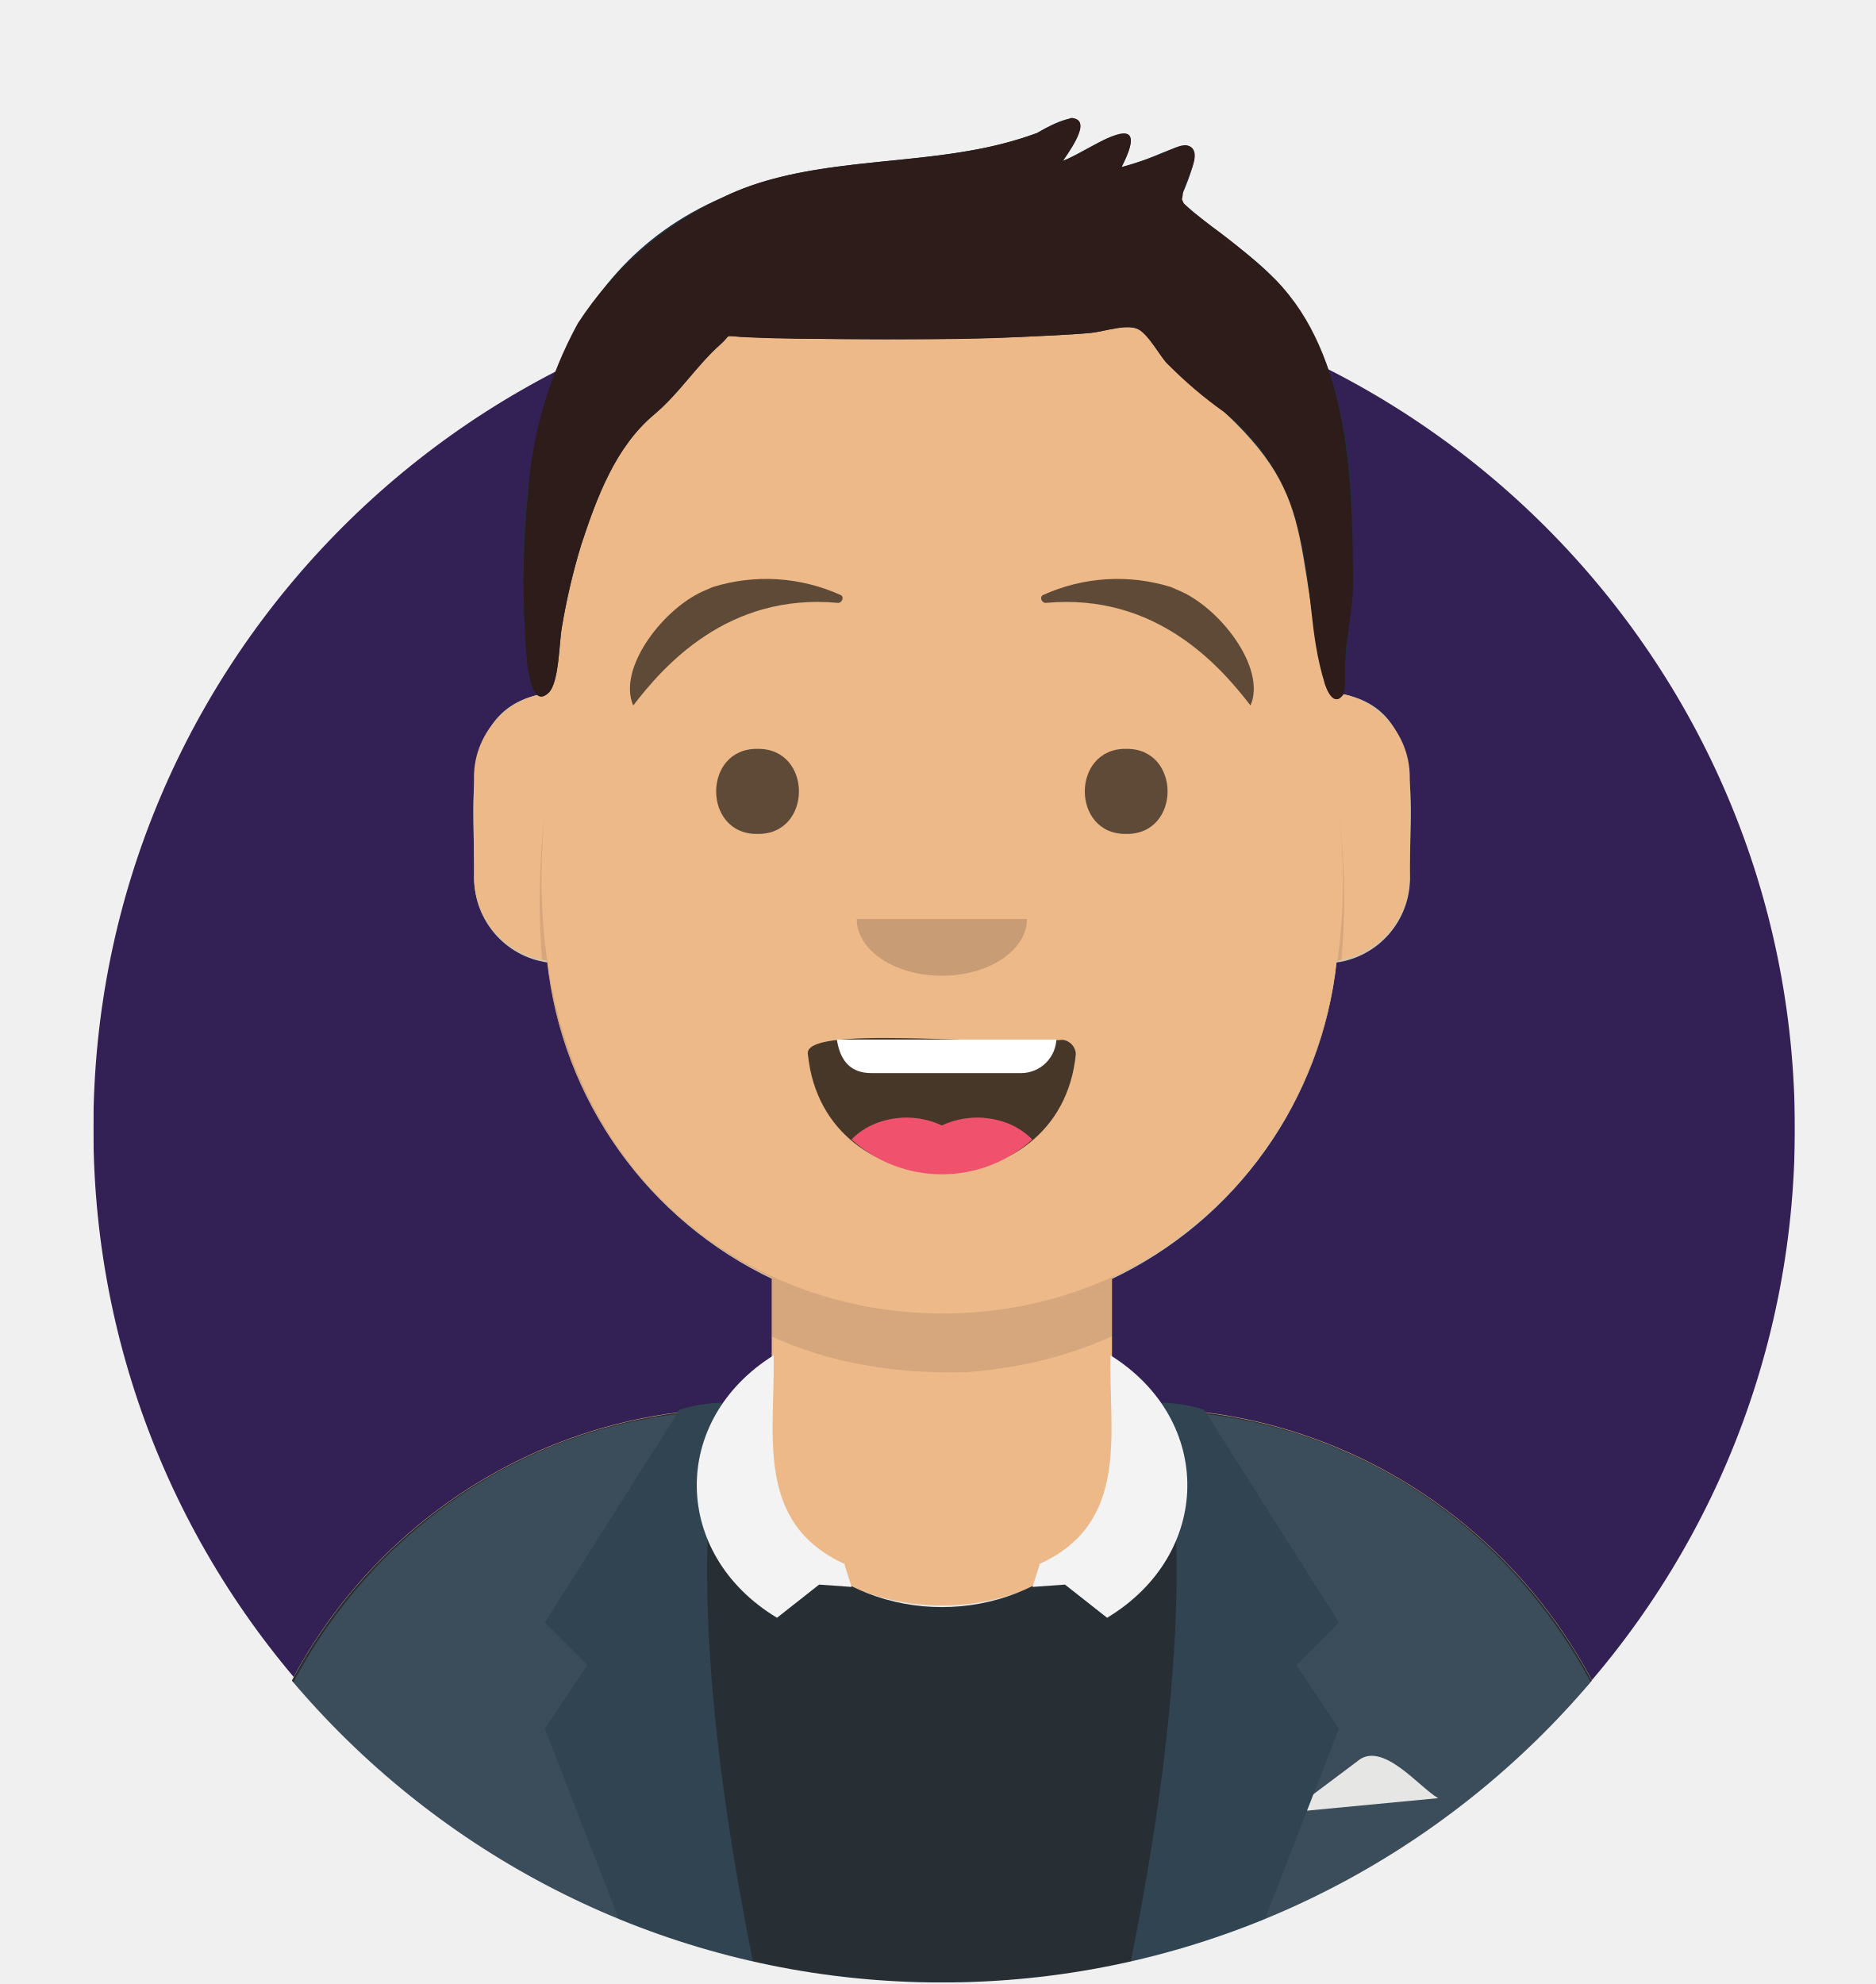
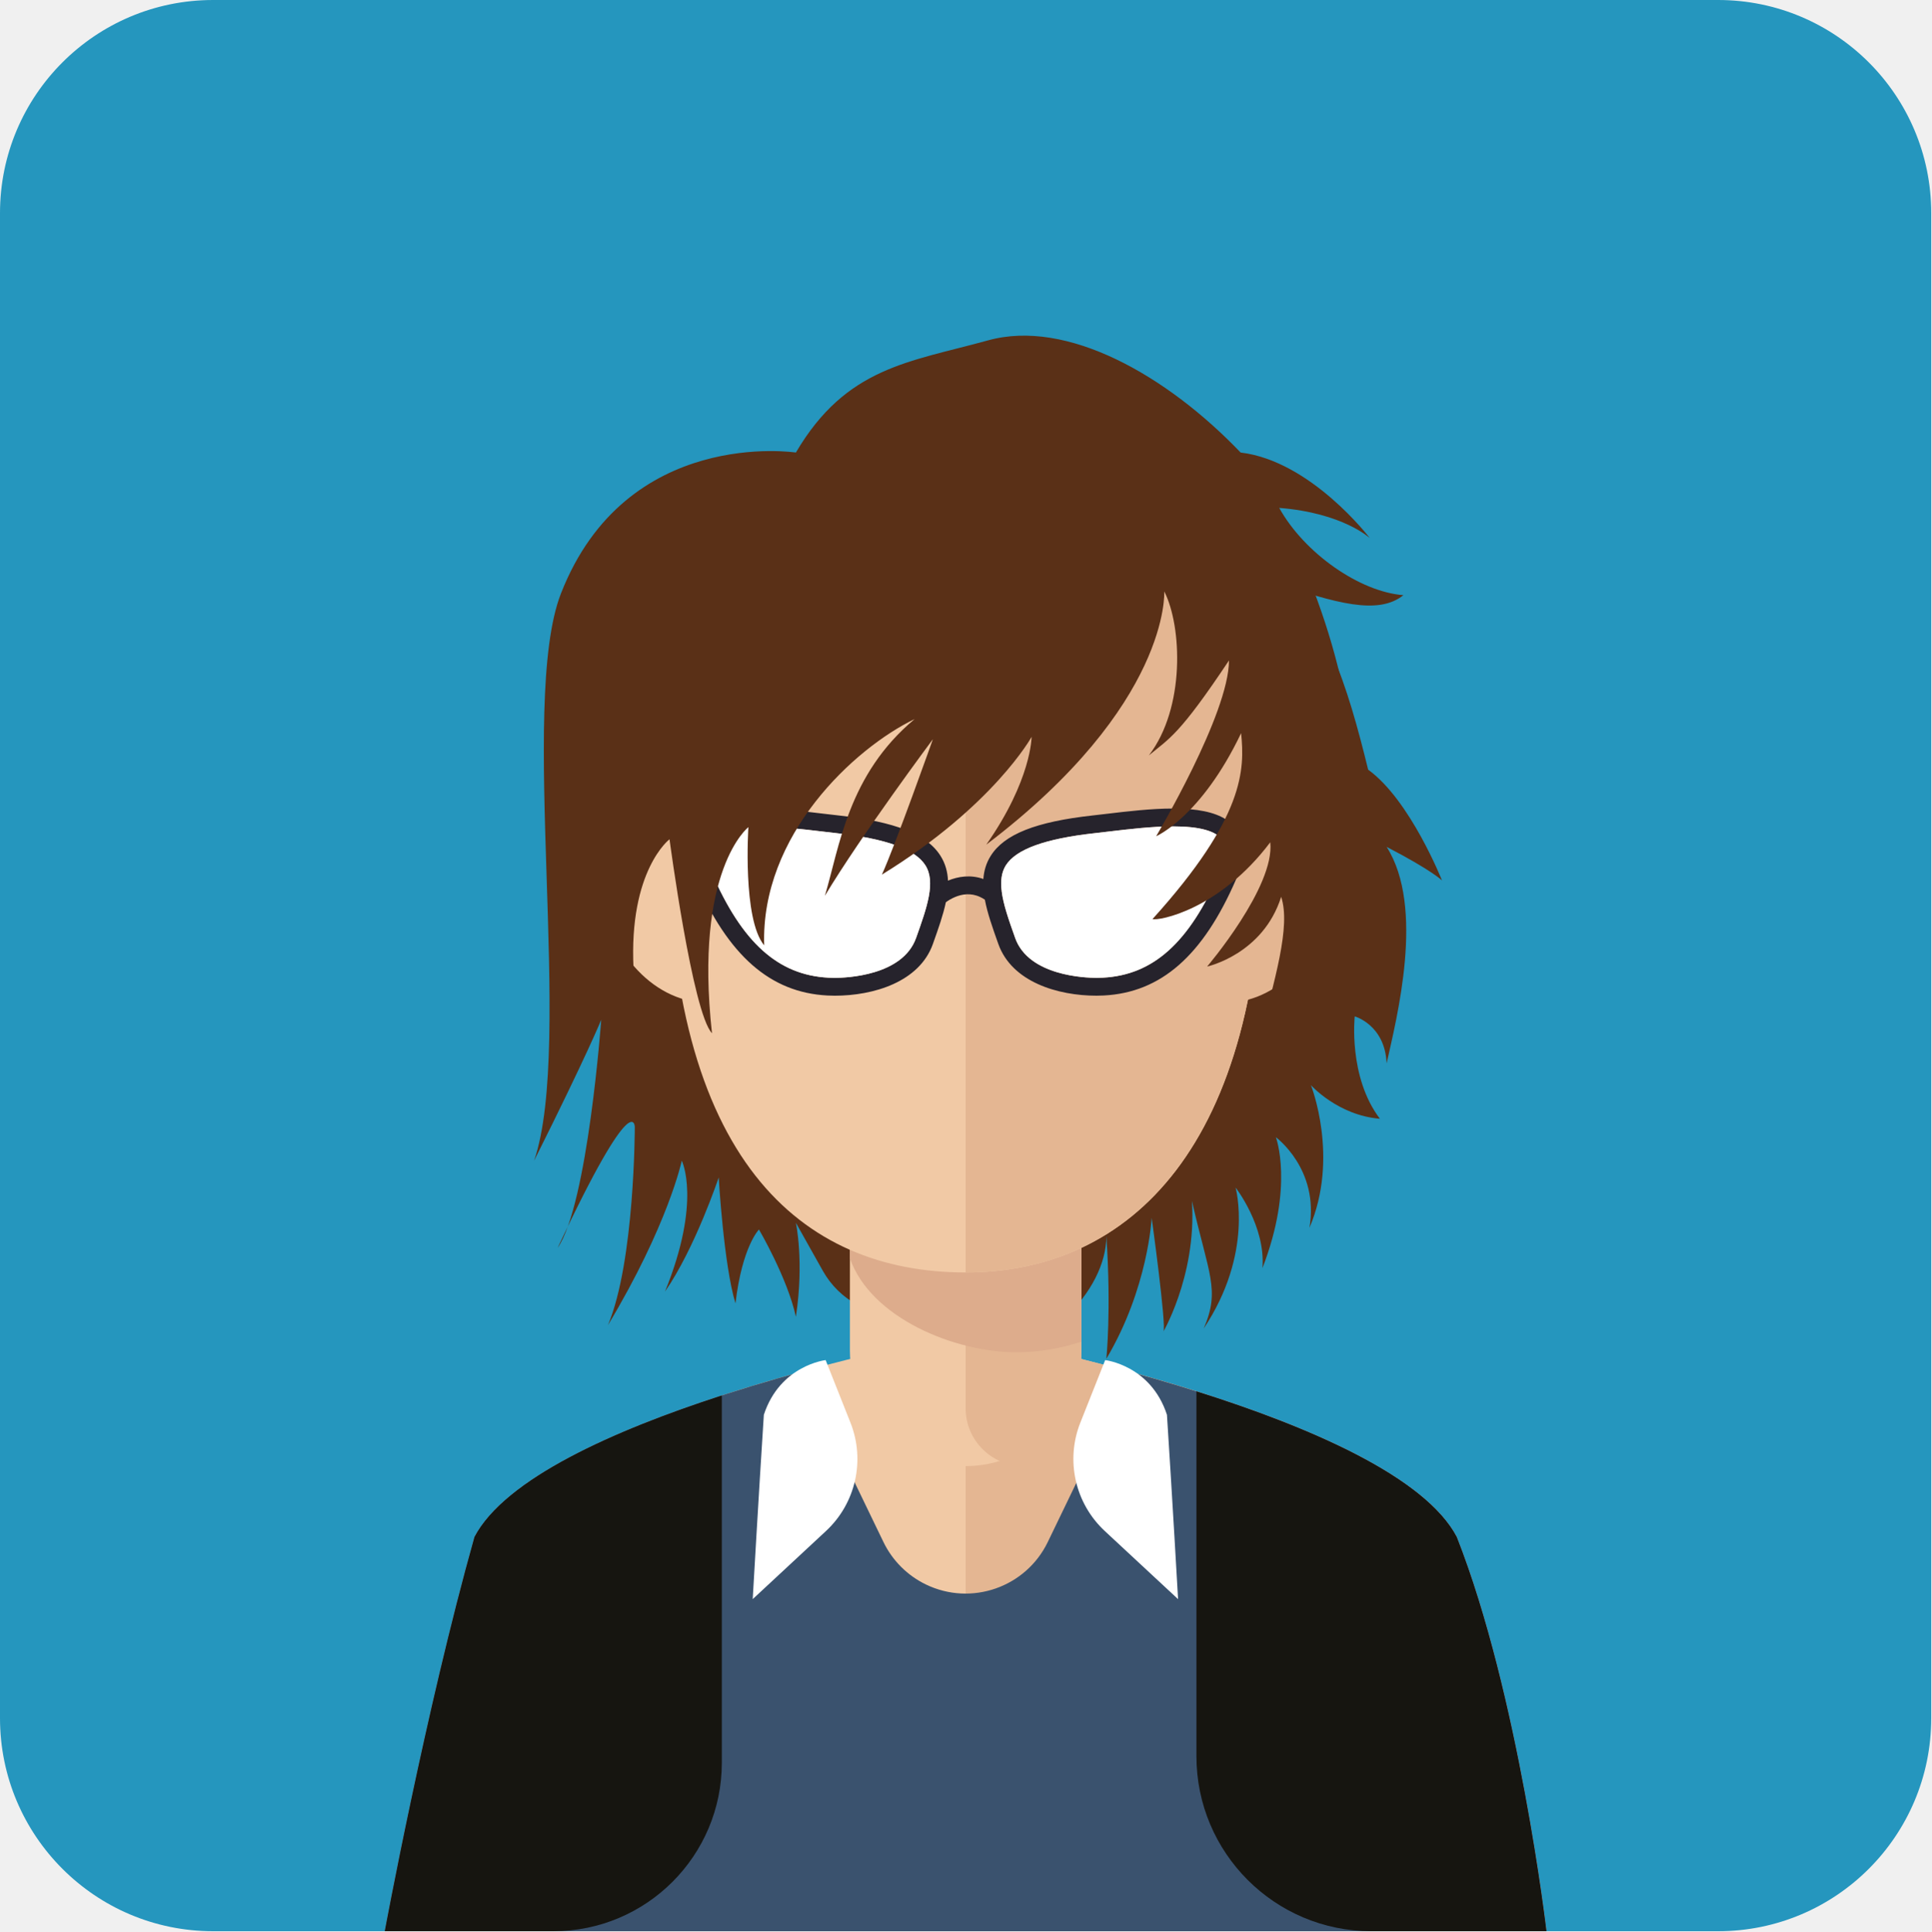
- <svg xmlns="http://www.w3.org/2000/svg" id="a358f0e2-f3d3-4645-bdb4-c2f052306c66" data-name="Layer 1" width="108" height="114.226" viewBox="0 0 108 114.226">
-   <defs>
-     <style>
-       .b7c2f0d2-571d-44d9-98aa-25d45e48a357, .bb0daa25-9fe6-4128-8add-9140eabcc8af {
-         fill: #fff;
-       }
- 
-       .a30305e4-a629-4f35-af5c-34e3b36a42fc, .a969f08d-a59f-4f76-a2f9-dfc103df0d3a, .ae46ce8d-00a5-4c89-984c-8a843bdbc5ad, .b95de6d0-8fca-4393-93f8-f33427148674, .bb0daa25-9fe6-4128-8add-9140eabcc8af, .e10c767d-58fe-4f7b-866b-e0393565e8e8, .e116a72a-74e7-4f5a-a096-cdb8ef9fb19b, .e4c0c470-58d5-4892-88da-5c8263be79d8, .efc7c13a-5b9a-4657-bba3-b7d8da93f64d, .f50790b4-fcbf-4034-9071-1f39e6e7fc1e, .f766bf91-15fd-4880-986b-9b35f896b1d2, .fcf353d4-5b8e-4124-805c-102c822807dc {
-         fill-rule: evenodd;
-       }
- 
-       .eaf5174c-8e45-4494-aa84-f8b3e6b5ba6b {
-         mask: url(#bcf40e86-c75f-4e15-9a14-d6af60d4fb61);
-       }
- 
-       .b4395dc4-1052-47b8-9117-b88eaf37f3e4 {
-         fill: #332054;
-       }
- 
-       .bd369898-7343-446d-a243-3e2aeb1b7bd9 {
-         mask: url(#a3108eeb-6f35-4310-952f-41cad671168f);
-       }
- 
-       .a30305e4-a629-4f35-af5c-34e3b36a42fc {
-         fill: #d0c6ac;
-       }
- 
-       .ea8dab16-4d30-475f-be72-cc4a074410d3 {
-         mask: url(#a8d58350-12d5-4f85-a92e-99e13fb94523);
-       }
- 
-       .e9d53160-812f-4835-804b-0cac926d30c7 {
-         fill: #edb989;
-       }
- 
-       .a0ce7da1-3603-40c8-9ca0-11af10a4953c {
-         mask: url(#fab3ce08-8471-44ab-a732-fb504691bc96);
-       }
- 
-       .e10c767d-58fe-4f7b-866b-e0393565e8e8, .e116a72a-74e7-4f5a-a096-cdb8ef9fb19b, .e4c0c470-58d5-4892-88da-5c8263be79d8, .efc7c13a-5b9a-4657-bba3-b7d8da93f64d {
-         fill: #010101;
-       }
- 
-       .e10c767d-58fe-4f7b-866b-e0393565e8e8 {
-         fill-opacity: 0.1;
-       }
- 
-       .a969f08d-a59f-4f76-a2f9-dfc103df0d3a {
-         fill: #e6e6e5;
-       }
- 
-       .ab8f2e3d-f326-47e1-a64a-6d309daea41b {
-         mask: url(#a97dd0bf-4ca4-4806-b05e-db1aff2c2bd9);
-       }
- 
-       .bb1c47f7-9a9b-46c0-a291-9c2333442fa6 {
-         fill: #272f34;
-       }
- 
-       .b95de6d0-8fca-4393-93f8-f33427148674 {
-         fill: #3b4d5a;
-       }
- 
-       .f50790b4-fcbf-4034-9071-1f39e6e7fc1e {
-         fill: #304452;
-       }
- 
-       .ae46ce8d-00a5-4c89-984c-8a843bdbc5ad {
-         fill: #f3f3f3;
-       }
- 
-       .e4c0c470-58d5-4892-88da-5c8263be79d8 {
-         fill-opacity: 0.7;
-       }
- 
-       .ae3f1c87-66f9-44ff-934a-2d6580f2e137 {
-         mask: url(#afab0696-5b87-40f4-8db7-2bbcf203480e);
-       }
- 
-       .f8badb1b-90e4-40b6-acbb-92e544324b59 {
-         mask: url(#a3ff52d3-5d06-48c7-8b49-ac8c50880122);
-       }
- 
-       .fcf353d4-5b8e-4124-805c-102c822807dc {
-         fill: #f0526e;
-       }
- 
-       .efc7c13a-5b9a-4657-bba3-b7d8da93f64d {
-         fill-opacity: 0.16;
-       }
- 
-       .e116a72a-74e7-4f5a-a096-cdb8ef9fb19b {
-         fill-opacity: 0.6;
-       }
- 
-       .aa3daad7-50e1-4fd3-a7b6-cd2d87f0027c {
-         mask: url(#a1f48ca7-39cb-4c12-8e47-a4b0c61aa849);
-       }
- 
-       .f766bf91-15fd-4880-986b-9b35f896b1d2 {
-         fill: #1f3141;
-       }
- 
-       .bd33b559-8996-430f-9fd7-c60c612aad96 {
-         mask: url(#a8d6734e-dd53-4cca-9398-a96feb5c3f8f);
-       }
- 
-       .f36fa363-9cf7-4be9-8472-f4ba0441f443 {
-         fill: #2d1c19;
-       }
-     </style>
-     <mask id="bcf40e86-c75f-4e15-9a14-d6af60d4fb61" x="5.377" y="15.995" width="97.964" height="97.964" maskUnits="userSpaceOnUse">
-       <g transform="translate(0.179 6.2837)">
-         <g id="b5e59c41-9bfb-4211-a5d9-c7c6f976f467" data-name="mask-2">
-           <circle id="ae5f16e8-067e-47b3-8125-93df74cc8087" data-name="path-1" class="b7c2f0d2-571d-44d9-98aa-25d45e48a357" cx="54.18" cy="58.694" r="48.982" />
+ <svg xmlns="http://www.w3.org/2000/svg" version="1.1" viewBox="-359.5 -355.5 145 145" width="145" height="145">
+   <defs />
+   <g id="Canvas_1" stroke="none" stroke-opacity="1" stroke-dasharray="none" fill="none" fill-opacity="1">
+     <g id="Canvas_1_Layer_1">
+       <g id="Group_5">
+         <g id="Graphic_30">
+           <path d="M -343.5 -355.5 L -230.5 -355.5 C -221.663 -355.5 -214.5 -348.337 -214.5 -339.5 L -214.5 -226.5 C -214.5 -217.663 -221.663 -210.5 -230.5 -210.5 L -343.5 -210.5 C -352.337 -210.5 -359.5 -217.663 -359.5 -226.5 L -359.5 -339.5 C -359.5 -348.337 -352.337 -355.5 -343.5 -355.5 Z" fill="#2596be" />
        </g>
-       </g>
-     </mask>
-     <mask id="a3108eeb-6f35-4310-952f-41cad671168f" x="0.348" y="-0.152" width="107.76" height="114.379" maskUnits="userSpaceOnUse">
-       <g transform="translate(0.179 6.2837)">
-         <g id="f0918463-2402-4be2-8963-da5bb905e7bc" data-name="mask-4">
-           <path id="acd59a95-393a-47e0-971a-15ea4a1d8a63" data-name="path-3" class="bb0daa25-9fe6-4128-8add-9140eabcc8af" d="M5.067,58.873a48.982,48.982,0,0,0,97.964,0H107.93V-6.436H.169V58.873Z" />
-         </g>
-       </g>
-     </mask>
-     <mask id="a8d58350-12d5-4f85-a92e-99e13fb94523" x="0.239" y="14.542" width="107.76" height="99.684" maskUnits="userSpaceOnUse">
-       <g transform="translate(0.179 6.2837)">
-         <g id="eafe1df0-d4d7-4e96-bd07-3fc7ad31a0ee" data-name="mask-6">
-           <path id="a3a616d1-f482-416b-af51-d6aac26f16e6" data-name="path-5" class="bb0daa25-9fe6-4128-8add-9140eabcc8af" d="M63.846,67.286v7.506h1.633A29.389,29.389,0,0,1,94.868,104.182v3.674H13.231v-3.674A29.389,29.389,0,0,1,42.62,74.793h1.633V67.286a22.875,22.875,0,0,1-12.937-18.258,4.899,4.899,0,0,1-4.206-4.85V38.464a4.9,4.9,0,0,1,4.082-4.83V31.117h0A22.858,22.858,0,0,1,54.05,8.258h0A22.858,22.858,0,0,1,76.908,31.117v2.517a4.9,4.9,0,0,1,4.082,4.83v5.715a4.899,4.899,0,0,1-4.206,4.85A22.875,22.875,0,0,1,63.846,67.286Z" />
-         </g>
-       </g>
-     </mask>
-     <mask id="fab3ce08-8471-44ab-a732-fb504691bc96" x="13.41" y="14.542" width="81.637" height="99.597" maskUnits="userSpaceOnUse">
-       <g transform="translate(0.179 6.2837)">
-         <g id="e48e3549-7011-482a-984d-26a642aff429" data-name="mask-6">
-           <path id="b4abbbf3-369a-4dab-a2a2-abbf7de85102" data-name="path-5" class="bb0daa25-9fe6-4128-8add-9140eabcc8af" d="M63.846,67.286v7.506h1.633A29.389,29.389,0,0,1,94.868,104.182v3.674H13.231v-3.674A29.389,29.389,0,0,1,42.62,74.793h1.633V67.286a22.875,22.875,0,0,1-12.937-18.258,4.899,4.899,0,0,1-4.206-4.85V38.464a4.9,4.9,0,0,1,4.082-4.83V31.117h0A22.858,22.858,0,0,1,54.05,8.258h0A22.858,22.858,0,0,1,76.908,31.117v2.517a4.9,4.9,0,0,1,4.082,4.83v5.715a4.899,4.899,0,0,1-4.206,4.85A22.875,22.875,0,0,1,63.846,67.286Z" />
-         </g>
-       </g>
-     </mask>
-     <mask id="a97dd0bf-4ca4-4806-b05e-db1aff2c2bd9" x="0.239" y="69.206" width="107.76" height="45.02" maskUnits="userSpaceOnUse">
-       <g transform="translate(0.179 6.2837)">
-         <g id="aa86eb1f-f647-4bdb-a9b3-b6e5e0d01cc3" data-name="react-mask-71">
-           <path id="a23be99e-49c7-44ae-90ff-736096035afd" data-name="react-path-70" class="bb0daa25-9fe6-4128-8add-9140eabcc8af" d="M43.107,74.814h-.487a29.389,29.389,0,0,0-29.389,29.389v3.653H94.868v-3.653A29.389,29.389,0,0,0,65.479,74.814H64.992a9.547,9.547,0,0,1,.079,1.225c0,5.636-4.934,10.205-11.021,10.205s-11.021-4.569-11.021-10.205A9.547,9.547,0,0,1,43.107,74.814Z" />
-         </g>
-       </g>
-     </mask>
-     <mask id="afab0696-5b87-40f4-8db7-2bbcf203480e" x="46.518" y="55.317" width="15.424" height="12.289" maskUnits="userSpaceOnUse">
-       <g transform="translate(0.179 6.2837)">
-         <g id="ad5277b3-035c-4d06-b088-5f0742332c42" data-name="react-mask-95">
-           <path id="a5aa7f6c-4129-4166-a81b-6b94a20271ce" data-name="react-path-94" class="bb0daa25-9fe6-4128-8add-9140eabcc8af" d="M46.342,54.436A7.756,7.756,0,0,0,61.761,54.4a.855.855,0,0,0-.755-.833h-13.86A.87.87,0,0,0,46.342,54.436Z" />
-         </g>
-       </g>
-     </mask>
-     <mask id="a3ff52d3-5d06-48c7-8b49-ac8c50880122" x="46.518" y="59.851" width="15.424" height="13.47" maskUnits="userSpaceOnUse">
-       <g transform="translate(0.179 6.2837)">
-         <g id="a68f9723-7be1-4c4d-a644-f3d011dca284" data-name="react-mask-95">
-           <path id="a9682639-f302-4b97-8b9b-3224ce7b9647" data-name="react-path-94" class="bb0daa25-9fe6-4128-8add-9140eabcc8af" d="M46.342,54.436A7.756,7.756,0,0,0,61.761,54.4a.855.855,0,0,0-.755-.833h-13.86A.87.87,0,0,0,46.342,54.436Z" />
-         </g>
-       </g>
-     </mask>
-     <mask id="a1f48ca7-39cb-4c12-8e47-a4b0c61aa849" x="0.348" y="-0.152" width="107.76" height="114.291" maskUnits="userSpaceOnUse">
-       <g transform="translate(0.179 6.2837)">
-         <g id="e813d4da-9b37-4c98-892b-4497039ab89b" data-name="react-mask-37">
-           <rect id="f062bfeb-9961-410b-b2c4-1439155eae40" data-name="react-path-39" class="b7c2f0d2-571d-44d9-98aa-25d45e48a357" x="0.169" y="-6.436" width="107.76" height="114.291" />
-         </g>
-       </g>
-     </mask>
-     <mask id="a8d6734e-dd53-4cca-9398-a96feb5c3f8f" x="0" y="0" width="107.76" height="114.226" maskUnits="userSpaceOnUse">
-       <g transform="translate(0.179 6.2837)">
-         <g id="b2ea5e0f-b2dd-463a-bc06-ffa20888c1bc" data-name="react-mask-36">
-           <path id="f82a03b9-280a-41fc-9fea-7de1dee57222" data-name="react-path-38" class="bb0daa25-9fe6-4128-8add-9140eabcc8af" d="M73.296,9.859a34.735,34.735,0,0,0-3.707-3.108c-.281-.216-.566-.427-.84-.651a4.464,4.464,0,0,1-.778-.677c-.184-.405-.077-.09-.052-.573.032-.612,1.279-2.339.348-2.735-.409-.174-1.139.289-1.532.442a24.258,24.258,0,0,1-2.339.776c.38-.758,1.106-2.275-.258-1.869-1.062.316-2.051,1.13-3.119,1.512.353-.579,1.765-2.372.489-2.472a9.669,9.669,0,0,0-1.98.872,22.767,22.767,0,0,1-3.932,1.026c-4.571.824-9.916.589-14.145,2.67a20.009,20.009,0,0,0-8.363,7.263,23.855,23.855,0,0,0-2.874,9.9,49.709,49.709,0,0,0-.171,7.804c.043.845.138,4.739,1.365,3.56.612-.588.607-2.961.761-3.764a37.685,37.685,0,0,1,1.113-4.75c.901-2.726,1.963-5.63,4.206-7.508,1.44-1.205,2.451-2.833,3.828-4.049.619-.546.147-.489,1.142-.417.668.048,1.34.066,2.01.084,1.549.04,3.101.03,4.651.035,3.121.011,6.228.055,9.346-.108,1.386-.073,2.775-.112,4.157-.24.772-.072,2.142-.566,2.778-.188.582.346,1.186,1.476,1.603,1.938a24.557,24.557,0,0,0,3.317,2.825,12.149,12.149,0,0,1,4.351,7.138c.728,2.91.524,5.61,1.425,8.475.159.504.578,1.372,1.095.594a5.688,5.688,0,0,0,.071-1.396c0-1.845.467-3.229.461-5.086C77.701,21.536,77.519,14.174,73.296,9.859Z" />
-         </g>
-       </g>
-     </mask>
-   </defs>
-   <g class="eaf5174c-8e45-4494-aa84-f8b3e6b5ba6b">
-     <g id="b442c06e-28eb-4083-9c55-068d31fa6dcf" data-name="ColorPaletteBlue01">
-       <rect id="af51c77c-f038-45e9-b061-46ed064d0f67" data-name="🖍Color" class="b4395dc4-1052-47b8-9117-b88eaf37f3e4" x="5.377" y="15.995" width="97.964" height="97.964" />
-     </g>
-   </g>
-   <g class="bd369898-7343-446d-a243-3e2aeb1b7bd9">
-     <g id="a2c617f0-721d-4550-a94c-a0f4b0abc89a" data-name="avatarmaker">
-       <g id="f315aad8-849c-4f48-8ca4-a04f41ae0751" data-name="Body">
-         <path id="fda0fdec-ed48-4f6d-b4c5-727e4421bee2" data-name="path-5" class="a30305e4-a629-4f35-af5c-34e3b36a42fc" d="M63.759,67.39v7.506h1.734C83.29,74.789,96.51,90.52,94.89,107.942H13.231C11.48,89.826,25.961,73.826,44.362,74.896V67.39a22.882,22.882,0,0,1-13.011-18.258,4.908,4.908,0,0,1-4.23-4.85c.113-3.781-1.124-9.772,4.071-10.642V31.122h0A22.869,22.869,0,0,1,54.06,8.253h0C67.742,8.178,78.077,20.184,76.93,33.64c5.197.872,3.957,6.862,4.071,10.642a4.908,4.908,0,0,1-4.23,4.85A22.882,22.882,0,0,1,63.759,67.39Z" transform="translate(0.179 6.2837)" />
-         <g class="ea8dab16-4d30-475f-be72-cc4a074410d3">
-           <g id="aa5bfb45-42a3-4982-af26-e996d9c3c046" data-name="Skin/👶🏽-03-Brown">
-             <g id="a77eec1f-6914-4a02-bc84-353cc2b497e2" data-name="Color">
-               <rect class="e9d53160-812f-4835-804b-0cac926d30c7" x="0.239" y="14.607" width="107.76" height="99.619" />
-             </g>
+         <g id="Group_6">
+           <g id="Graphic_29">
+             <path d="M -299.743 -321.523 C -299.743 -321.523 -312.484 -323.475 -317.383 -310.94 C -320.604 -302.694 -316.375 -277.171 -319.399 -268.352 C -315.367 -276.415 -314.359 -278.935 -314.359 -278.935 C -314.359 -278.935 -315.366 -265.077 -317.635 -261.8 C -311.839 -274.149 -311.839 -270.873 -311.839 -270.873 C -311.839 -270.873 -311.838 -260.79 -313.855 -256.004 C -309.319 -263.565 -308.311 -268.353 -308.311 -268.353 C -308.311 -268.353 -306.8 -265.329 -309.572 -258.525 C -307.303 -261.8 -305.539 -267.093 -305.539 -267.093 C -305.539 -267.093 -305.162 -260.539 -304.28 -257.641 C -303.775 -261.927 -302.515 -263.186 -302.515 -263.186 C -302.515 -263.186 -300.373 -259.534 -299.744 -256.635 C -299.113 -260.793 -299.744 -263.69 -299.744 -263.69 L -297.716 -260.077 C -296.478 -257.872 -294.077 -256.581 -291.555 -256.767 L -283.891 -257.33 C -282.342 -257.444 -281.002 -258.453 -280.465 -259.911 L -279.583 -262.305 C -279.583 -262.305 -278.07 -259.532 -279.583 -256.508 C -277.566 -258.398 -276.433 -260.667 -276.433 -262.683 C -276.055 -257.138 -276.433 -253.484 -276.433 -253.484 C -273.284 -258.776 -273.031 -264.067 -273.031 -264.067 C -273.031 -264.067 -271.898 -255.879 -272.15 -255.502 C -272.402 -255.124 -269.629 -259.534 -270.007 -265.329 C -268.747 -259.785 -267.866 -258.649 -269.125 -255.752 C -265.346 -261.423 -266.731 -266.336 -266.731 -266.336 C -266.731 -266.336 -264.461 -263.439 -264.714 -260.289 C -262.321 -266.463 -263.706 -270.116 -263.706 -270.116 C -263.706 -270.116 -260.431 -267.721 -261.186 -263.312 C -258.918 -268.605 -261.073 -274.023 -261.073 -274.023 C -261.073 -274.023 -259.045 -271.754 -255.894 -271.502 C -258.288 -274.651 -257.784 -279.188 -257.784 -279.188 C -257.784 -279.188 -255.516 -278.558 -255.39 -275.66 C -254.633 -279.063 -252.492 -287.379 -255.39 -291.915 C -251.988 -290.151 -251.232 -289.394 -251.232 -289.394 C -251.232 -289.394 -253.626 -295.442 -256.776 -297.71 C -258.288 -303.884 -260.177 -310.184 -263.958 -311.822 C -259.17 -310.183 -256.02 -309.301 -254.13 -310.813 C -257.406 -311.065 -261.564 -313.962 -263.454 -317.366 C -258.666 -316.987 -256.65 -315.097 -256.65 -315.097 C -256.65 -315.097 -261.059 -320.893 -266.351 -321.523 C -271.895 -327.319 -279.393 -331.583 -285.315 -329.945 C -291.238 -328.309 -295.963 -327.949 -299.743 -321.523 Z" fill="#5a3017" />
          </g>
-         </g>
-         <g class="a0ce7da1-3603-40c8-9ca0-11af10a4953c">
-           <path id="eea94340-f4c6-4bda-a29c-f7f03d7d22e5" data-name="Neck-Shadow" class="e10c767d-58fe-4f7b-866b-e0393565e8e8" d="M76.93,40.497c1.695,15.311-4.241,30.93-21.452,32.219-18.975.567-26.201-15.575-24.286-32.219C27.412,79.008,80.882,78.904,76.93,40.497Z" transform="translate(0.179 6.2837)" />
-         </g>
-       </g>
-       <g id="a1e7b031-a201-4220-bed0-76f61a8084c5" data-name="Clothing/Blazer-+-Sweater">
-         <g id="ac1de12f-fc69-460f-b695-dbddeebfb0ae" data-name="Clothes">
-           <path id="e1e57ede-7a39-4e1e-ac2f-efab7b915bcf" data-name="react-path-70" class="a969f08d-a59f-4f76-a2f9-dfc103df0d3a" d="M43.115,74.896h-.487c-17.787-.108-31.012,15.622-29.397,33.047H94.89c1.615-17.425-11.611-33.155-29.397-33.047h-.487C66.388,89.9,41.729,89.893,43.115,74.896Z" transform="translate(0.179 6.2837)" />
-         </g>
-         <g class="ab8f2e3d-f326-47e1-a64a-6d309daea41b">
-           <g id="ebc67a08-f96b-44eb-89b4-ade4cf76e38e" data-name="Color/Palette/Black">
-             <rect id="a6149f56-d733-4406-b1d0-1b5cb3a246f7" data-name="🖍Color" class="bb1c47f7-9a9b-46c0-a291-9c2333442fa6" x="0.239" y="69.206" width="107.76" height="45.02" />
-           </g>
-         </g>
-         <g id="f7c2f15e-eade-461e-a949-2c6dafc4e6e5" data-name="Blazer">
-           <path id="a4874c5d-1ba1-460a-970c-555e2be486a2" data-name="Saco" class="b95de6d0-8fca-4393-93f8-f33427148674" d="M41.308,74.93c-17.157.634-29.639,16.052-28.077,33.013H41.544C38.74,98.525,38.653,84.484,41.308,74.93Zm25.677,33.013H94.89c1.547-16.815-10.708-32.134-27.663-32.992C69.876,84.502,69.787,98.532,66.986,107.942Z" transform="translate(0.179 6.2837)" />
-           <path id="bcf62a94-1778-4928-a1a4-92a0fa93279d" data-name="Pocket-hanky" class="a969f08d-a59f-4f76-a2f9-dfc103df0d3a" d="M74.051,98.059l3.901-2.925h0c1.434-1.269,3.574,1.486,4.671,2.109Z" transform="translate(0.179 6.2837)" />
-           <path id="be8d6c03-be7c-4550-967c-fa18dd427a23" data-name="Wing" class="f50790b4-fcbf-4034-9071-1f39e6e7fc1e" d="M41.396,74.471q-2.449,11.837,2.041,33.471H36.906L31.191,93.248,33.64,89.574l-2.449-2.449L38.947,74.88A8.753,8.753,0,0,1,41.396,74.471Z" transform="translate(0.179 6.2837)" />
-           <path id="b7cf60d4-364d-4347-bf8e-ea2e6c3ddddc" data-name="Wing" class="f50790b4-fcbf-4034-9071-1f39e6e7fc1e" d="M66.703,74.471q2.449,11.837-2.041,33.471h6.531l5.715-14.695-2.449-3.674,2.449-2.449L69.152,74.88A8.753,8.753,0,0,0,66.703,74.471Z" transform="translate(0.179 6.2837)" />
-         </g>
-         <path id="fd578c9f-bb5b-4eb2-9c79-9724c49e5673" data-name="Collar" class="ae46ce8d-00a5-4c89-984c-8a843bdbc5ad" d="M63.759,71.747c5.996,3.758,5.864,11.461-.196,15.11l-2.425-1.91-1.869.135.408-1.286-.032-.025C64.907,81.394,63.651,76.203,63.759,71.747Zm-19.397,0c-5.996,3.758-5.864,11.461.196,15.11l2.425-1.91,1.869.135-.408-1.286.032-.025C43.214,81.394,44.47,76.203,44.362,71.747Z" transform="translate(0.179 6.2837)" />
-       </g>
-       <g id="b9ad8191-c385-4721-bfb0-d325ac586d7d" data-name="Face">
-         <g id="b3df653d-c6af-4e31-942a-89aadba4c849" data-name="Mouth/Smile">
-           <g id="b59c15a6-0383-4749-9076-060b16e3668b" data-name="Mouth">
-             <path id="bf24bda3-8f1b-46fa-b703-151182cdbd05" data-name="react-path-94" class="e4c0c470-58d5-4892-88da-5c8263be79d8" d="M46.342,54.452c.927,9.036,14.534,9.004,15.419-.036a.855.855,0,0,0-.755-.832C56.558,53.945,45.894,52.67,46.342,54.452Z" transform="translate(0.179 6.2837)" />
-           </g>
-           <g class="ae3f1c87-66f9-44ff-934a-2d6580f2e137">
-             <path id="f1bfe301-85ce-46b5-8989-208f6a3a9578" data-name="Teeth" class="bb0daa25-9fe6-4128-8add-9140eabcc8af" d="M49.995,49.033h8.61c2.39.001,2.067,2.792,2.041,4.425a2.041,2.041,0,0,1-2.041,2.041h-8.61c-2.389-.001-2.067-2.792-2.041-4.425A2.041,2.041,0,0,1,49.995,49.033Z" transform="translate(0.179 6.2837)" />
-           </g>
-           <g class="f8badb1b-90e4-40b6-acbb-92e544324b59">
-             <g id="e2d4b0d0-b570-4533-980e-342025f68aac" data-name="Tongue">
-               <g>
-                 <path class="fcf353d4-5b8e-4124-805c-102c822807dc" d="M52.009,58.057c5.902.101,5.901,8.88,0,8.98C46.107,66.936,46.108,58.157,52.009,58.057Z" transform="translate(0.179 6.2837)" />
-                 <path class="fcf353d4-5b8e-4124-805c-102c822807dc" d="M56.09,58.057c5.902.101,5.901,8.88,0,8.98C50.188,66.936,50.189,58.157,56.09,58.057Z" transform="translate(0.179 6.2837)" />
+           <g id="Group_12">
+             <g id="Group_13">
+               <g id="Group_19">
+                 <g id="Graphic_28">
+                   <path d="M -250.126 -240.105 C -255.089 -249.501 -287 -255.397 -287 -255.397 C -287 -255.397 -318.911 -249.501 -323.874 -240.105 C -327.543 -227.067 -330.611 -210.5 -330.611 -210.5 L -243.389 -210.5 C -243.389 -210.5 -245.461 -228.264 -250.126 -240.105 Z" fill="#f1c9a5" />
+                 </g>
+                 <g id="Graphic_27">
+                   <path d="M -287 -255.397 C -287 -255.397 -255.089 -249.501 -250.126 -240.105 C -245.461 -228.263 -243.389 -210.5 -243.389 -210.5 L -271 -210.5 C -279.837 -210.5 -287 -217.663 -287 -226.5 Z" fill="#e4b692" />
+                 </g>
+                 <g id="Graphic_26">
+                   <path d="M -287 -274.499 L -287 -274.499 C -282.202 -274.499 -278.312 -270.609 -278.312 -265.812 L -278.312 -254.109 C -278.312 -249.312 -282.202 -245.422 -287 -245.422 L -287 -245.422 C -291.797 -245.422 -295.687 -249.312 -295.687 -254.109 L -295.687 -265.812 C -295.687 -270.609 -291.797 -274.499 -287 -274.499 Z" fill="#f1c9a5" />
+                 </g>
+                 <g id="Graphic_25">
+                   <path d="M -282.656 -274.499 L -282.656 -274.499 C -280.257 -274.499 -278.312 -272.554 -278.312 -270.155 L -278.312 -249.766 C -278.312 -247.367 -280.257 -245.422 -282.656 -245.422 L -282.656 -245.422 C -285.055 -245.422 -287 -247.367 -287 -249.766 L -287 -270.155 C -287 -272.554 -285.055 -274.499 -282.656 -274.499 Z" fill="#e4b692" />
+                 </g>
+                 <g id="Graphic_24">
+                   <path d="M -295.687 -261.025 C -294.124 -256.54 -287.818 -253.968 -283.187 -253.968 C -281.511 -253.968 -279.882 -254.248 -278.312 -254.763 L -278.312 -265.812 C -278.312 -270.609 -282.202 -274.499 -287 -274.499 L -288.95 -274.499 C -292.671 -274.499 -295.687 -271.483 -295.687 -267.762 Z" fill="#ddac8c" />
+                 </g>
+                 <g id="Graphic_23">
+                   <path d="M -264.662 -292.847 C -264.662 -311.009 -274.664 -321.336 -287 -321.336 C -299.336 -321.336 -309.338 -311.009 -309.338 -292.847 C -309.338 -268.418 -299.336 -259.961 -287 -259.961 C -274.664 -259.961 -264.662 -269.437 -264.662 -292.847 Z" fill="#f1c9a5" />
+                 </g>
+                 <g id="Graphic_22">
+                   <path d="M -268.062 -280.253 C -272.111 -280.677 -274.845 -285.039 -274.16 -289.992 C -273.482 -294.949 -269.647 -298.63 -265.596 -298.208 C -261.549 -297.786 -258.82 -293.426 -259.503 -288.469 C -260.183 -283.512 -264.013 -279.834 -268.062 -280.253 Z" fill="#e4b692" />
+                 </g>
+                 <g id="Graphic_21">
+                   <path d="M -314.339 -288.469 C -315.023 -293.426 -312.293 -297.786 -308.248 -298.208 C -304.194 -298.63 -300.359 -294.949 -299.681 -289.992 C -298.997 -285.039 -301.733 -280.677 -305.781 -280.253 C -309.829 -279.834 -313.66 -283.512 -314.339 -288.469 Z" fill="#f1c9a5" />
+                 </g>
+                 <g id="Graphic_20">
+                   <path d="M -264.662 -292.847 C -264.662 -311.009 -274.664 -321.336 -287 -321.336 L -287 -259.961 C -274.664 -259.961 -264.662 -269.437 -264.662 -292.847 Z" fill="#e4b692" />
+                 </g>
+               </g>
+               <g id="Graphic_18">
+                 <path d="M -250.126 -240.105 C -253.025 -245.592 -265.105 -249.882 -274.66 -252.503 L -280.83 -239.724 C -282.475 -236.316 -286.571 -234.888 -289.979 -236.533 C -291.372 -237.206 -292.497 -238.331 -293.17 -239.724 L -299.34 -252.504 C -308.896 -249.883 -320.975 -245.593 -323.874 -240.106 C -327.543 -227.067 -330.611 -210.5 -330.611 -210.5 L -243.389 -210.5 C -243.389 -210.5 -245.461 -228.264 -250.126 -240.105 Z" fill="#3a526e" />
+               </g>
+               <g id="Group_16">
+                 <g id="Graphic_17">
+                   <path d="M -271.883 -249.274 C -273.101 -253.002 -276.522 -253.38 -276.522 -253.38 L -278.387 -248.684 C -279.511 -245.852 -278.781 -242.621 -276.55 -240.547 L -271.048 -235.433 C -271.047 -235.435 -271.503 -243.418 -271.883 -249.274 Z" fill="white" />
+                 </g>
+               </g>
+               <g id="Group_14">
+                 <g id="Graphic_15">
+                   <path d="M -297.509 -253.381 C -297.509 -253.381 -300.931 -253.002 -302.149 -249.275 C -302.529 -243.419 -302.985 -235.435 -302.985 -235.435 L -297.483 -240.549 C -295.251 -242.623 -294.522 -245.854 -295.646 -248.685 Z" fill="white" />
+                 </g>
              </g>
            </g>
          </g>
-         </g>
-         <g id="b1975170-ecc9-4276-a4d1-14df63bc11b3" data-name="Nose/Default">
-           <path id="bacbb776-3652-4d26-b498-923085992ce0" data-name="Nose" class="efc7c13a-5b9a-4657-bba3-b7d8da93f64d" d="M49.151,46.628c0,1.804,2.193,3.265,4.898,3.265s4.898-1.462,4.898-3.265" transform="translate(0.179 6.2837)" />
-         </g>
-         <g id="ff1e7d06-34c4-4479-a50c-a117155a2725" data-name="Eyes/Default-😀">
-           <path id="f9650454-2468-44ed-a1c3-61aa5d2e0ec6" data-name="Eye" class="e116a72a-74e7-4f5a-a096-cdb8ef9fb19b" d="M43.437,36.831c3.178-.046,3.178,4.945,0,4.898C40.259,41.776,40.259,36.785,43.437,36.831Z" transform="translate(0.179 6.2837)" />
-           <path id="e09c1a1d-e701-47af-97d7-31702a09380d" data-name="Eye" class="e116a72a-74e7-4f5a-a096-cdb8ef9fb19b" d="M64.662,36.831c3.178-.046,3.178,4.945,0,4.898C61.485,41.776,61.485,36.785,64.662,36.831Z" transform="translate(0.179 6.2837)" />
-         </g>
-         <g id="aa5bd23c-2673-41e9-84a0-ed3081cb85ed" data-name="Eyebrow/Natural/Raised-Excited-Natural">
-           <path id="e157f20c-f83a-4a21-96d4-3438443c24aa" data-name="Eye-Browse-Reddit" class="e116a72a-74e7-4f5a-a096-cdb8ef9fb19b" d="M40.484,27.679l.372-.164a10.384,10.384,0,0,1,7.366.459c.231.111.073.471-.164.452-6.365-.587-10.057,3.672-11.779,5.908C35.337,32.163,38.095,28.625,40.484,27.679Z" transform="translate(0.179 6.2837)" />
-           <path id="a40f6568-fa4f-4615-bdef-7ad9ba587111" data-name="Eye-Browse-Reddit" class="e116a72a-74e7-4f5a-a096-cdb8ef9fb19b" d="M67.615,27.679l-.372-.164a10.383,10.383,0,0,0-7.366.459c-.232.111-.073.471.164.452,6.365-.587,10.057,3.672,11.779,5.908C72.762,32.163,70.004,28.625,67.615,27.679Z" transform="translate(0.179 6.2837)" />
-         </g>
-       </g>
-       <g id="a3ed1426-b3d2-4cc6-9b10-c7928f3d7ffc" data-name="Top">
-         <g class="aa3daad7-50e1-4fd3-a7b6-cd2d87f0027c">
-           <g id="eef81427-16c5-485e-8afb-bc0629d2d211" data-name="Top/Short-Hair/Short-Flat">
-             <g>
-               <g id="b68b4d0e-03e5-4f74-acab-5233c5f676bd" data-name="Short-Hair">
-                 <path id="b90be56a-6a8d-44ae-9b9d-dc1cec86cdcc" data-name="react-path-38" class="f766bf91-15fd-4880-986b-9b35f896b1d2" d="M73.296,9.859c-1.608-1.694-3.612-2.86-5.325-4.436-.184-.405-.077-.09-.052-.573C69.921.147,66.941,2.823,64.396,3.333c1.913-3.743-1.911-.924-3.376-.357,1.784-2.468,1.092-3.15-1.491-1.6C53.817,3.538,46.988,2.405,41.452,5.072,31.465,9.351,29.339,20.203,30.044,30.04c.042.845.137,4.739,1.365,3.56.612-.588.607-2.961.761-3.764a37.685,37.685,0,0,1,1.113-4.75c.901-2.726,1.963-5.63,4.206-7.508,1.44-1.205,2.451-2.833,3.828-4.049.619-.546.147-.489,1.142-.417q7.998.286,16.007.011c1.386-.073,2.775-.112,4.157-.24.772-.072,2.142-.566,2.778-.188.582.346,1.186,1.476,1.603,1.938,8.845,6.958,7.032,8.359,9.093,18.438.594,1.73,1.387.69,1.166-.802C77.928,24.998,78.568,15.701,73.296,9.859Z" transform="translate(0.179 6.2837)" />
-               </g>
-               <g class="bd33b559-8996-430f-9fd7-c60c612aad96">
-                 <g id="fa52638e-e9ce-4737-b2cd-305346613b4c" data-name="Skin/👶🏽-03-Brown">
-                   <g id="ec685362-516e-4076-a2fb-6366a1898ad9" data-name="Color">
-                     <rect class="f36fa363-9cf7-4be9-8472-f4ba0441f443" width="107.76" height="114.226" />
-                   </g>
-                 </g>
-               </g>
-             </g>
+           <g id="Graphic_11">
+             <path d="M -305.304 -250.725 C -313.375 -248.11 -321.557 -244.491 -323.874 -240.106 C -327.543 -227.067 -330.611 -210.5 -330.611 -210.5 L -317.957 -210.5 C -310.969 -210.5 -305.303 -216.165 -305.303 -223.154 C -305.303 -223.154 -305.303 -223.154 -305.303 -223.154 Z" fill="#161510" />
+           </g>
+           <g id="Graphic_10">
+             <path d="M -269.67 -251.035 L -269.67 -223.641 C -269.67 -216.383 -263.787 -210.5 -256.529 -210.5 L -243.389 -210.5 C -243.389 -210.5 -245.461 -228.264 -250.126 -240.105 C -252.537 -244.668 -261.294 -248.399 -269.67 -251.035 Z" fill="#161510" />
+           </g>
+           <g id="Graphic_9">
+             <path d="M -266.605 -293.154 C -266.817 -293.477 -267.097 -293.749 -267.449 -293.972 C -268.312 -294.527 -269.612 -294.793 -271.432 -294.793 C -273.067 -294.793 -274.838 -294.583 -276.401 -294.397 C -276.764 -294.355 -277.115 -294.313 -277.445 -294.276 C -281.731 -293.802 -284.098 -292.863 -285.119 -291.234 C -285.459 -290.692 -285.623 -290.115 -285.667 -289.504 C -286.626 -289.843 -287.568 -289.695 -288.323 -289.38 C -288.352 -290.036 -288.517 -290.655 -288.88 -291.234 C -289.901 -292.863 -292.268 -293.802 -296.554 -294.276 C -296.884 -294.313 -297.235 -294.355 -297.598 -294.397 C -299.161 -294.584 -300.933 -294.793 -302.566 -294.793 C -302.931 -294.793 -303.274 -294.78 -303.598 -294.758 C -305.545 -294.631 -306.764 -294.112 -307.394 -293.154 C -307.743 -292.622 -307.872 -291.978 -307.795 -291.232 C -307.738 -290.692 -307.576 -290.1 -307.295 -289.452 C -304.818 -283.741 -301.665 -280.977 -297.375 -280.756 C -297.203 -280.747 -297.019 -280.741 -296.826 -280.741 C -293.93 -280.741 -290.473 -281.762 -289.456 -284.626 L -289.428 -284.707 C -289.043 -285.788 -288.684 -286.806 -288.483 -287.757 C -288.342 -287.863 -288.102 -288.019 -287.795 -288.148 C -287.29 -288.361 -286.61 -288.485 -285.902 -288.148 C -285.786 -288.094 -285.671 -288.03 -285.554 -287.949 C -285.365 -286.942 -284.982 -285.861 -284.573 -284.708 L -284.544 -284.627 C -283.526 -281.764 -280.069 -280.742 -277.174 -280.742 C -276.982 -280.742 -276.797 -280.748 -276.625 -280.757 C -272.335 -280.979 -269.183 -283.742 -266.704 -289.453 C -266.428 -290.089 -266.267 -290.675 -266.208 -291.209 C -266.124 -291.964 -266.253 -292.616 -266.605 -293.154 Z M -283.28 -285.075 L -283.308 -285.156 C -283.761 -286.431 -284.177 -287.605 -284.296 -288.613 L -284.278 -288.633 C -284.285 -288.639 -284.293 -288.644 -284.3 -288.653 C -284.38 -289.37 -284.307 -290.004 -283.983 -290.524 C -283.22 -291.739 -281.034 -292.532 -277.296 -292.945 C -276.963 -292.982 -276.608 -293.024 -276.241 -293.068 C -274.716 -293.249 -272.985 -293.454 -271.43 -293.454 C -269.42 -293.454 -268.173 -293.105 -267.723 -292.42 C -267.384 -291.904 -267.454 -291.084 -267.93 -289.985 C -270.214 -284.724 -272.915 -282.291 -276.69 -282.094 C -276.84 -282.086 -277.003 -282.081 -277.17 -282.081 C -278.017 -282.081 -282.269 -282.227 -283.28 -285.075 Z M -290.719 -285.075 C -291.732 -282.226 -295.984 -282.081 -296.826 -282.081 C -296.995 -282.081 -297.155 -282.086 -297.306 -282.094 C -301.081 -282.29 -303.782 -284.724 -306.066 -289.985 C -306.543 -291.084 -306.612 -291.904 -306.273 -292.42 C -305.823 -293.106 -304.576 -293.454 -302.565 -293.454 C -301.011 -293.454 -299.282 -293.249 -297.756 -293.068 C -297.389 -293.024 -297.034 -292.982 -296.701 -292.945 C -292.965 -292.532 -290.777 -291.739 -290.015 -290.524 C -289.229 -289.268 -289.906 -287.363 -290.689 -285.157 Z" fill="#26232c" />
+           </g>
+           <g id="Graphic_8">
+             <path d="M -283.28 -285.075 L -283.308 -285.156 C -283.761 -286.431 -284.177 -287.605 -284.296 -288.613 L -284.278 -288.633 C -284.285 -288.639 -284.293 -288.644 -284.3 -288.653 C -284.38 -289.37 -284.307 -290.004 -283.983 -290.524 C -283.22 -291.739 -281.034 -292.532 -277.296 -292.945 C -276.963 -292.982 -276.608 -293.024 -276.241 -293.068 C -274.716 -293.249 -272.985 -293.454 -271.43 -293.454 C -269.42 -293.454 -268.173 -293.105 -267.723 -292.42 C -267.384 -291.904 -267.454 -291.084 -267.93 -289.985 C -270.214 -284.724 -272.915 -282.291 -276.69 -282.094 C -276.84 -282.086 -277.003 -282.081 -277.17 -282.081 C -278.017 -282.081 -282.269 -282.227 -283.28 -285.075 Z M -290.719 -285.075 C -291.732 -282.226 -295.984 -282.081 -296.826 -282.081 C -296.995 -282.081 -297.155 -282.086 -297.306 -282.094 C -301.081 -282.29 -303.782 -284.724 -306.066 -289.985 C -306.543 -291.084 -306.612 -291.904 -306.273 -292.42 C -305.823 -293.106 -304.576 -293.454 -302.565 -293.454 C -301.011 -293.454 -299.282 -293.249 -297.756 -293.068 C -297.389 -293.024 -297.034 -292.982 -296.701 -292.945 C -292.965 -292.532 -290.777 -291.739 -290.015 -290.524 C -289.229 -289.268 -289.906 -287.363 -290.689 -285.157 Z" fill="white" />
+           </g>
+           <g id="Graphic_7">
+             <path d="M -272.085 -311.097 C -272.085 -311.097 -271.599 -302.602 -285.448 -292.082 C -282.046 -296.937 -282.046 -300.175 -282.046 -300.175 C -282.046 -300.175 -284.902 -294.991 -293.285 -289.832 C -292.282 -292.031 -289.457 -299.998 -289.457 -299.998 C -289.457 -299.998 -294.835 -292.791 -297.567 -288.24 C -296.473 -291.881 -295.836 -297.341 -290.824 -301.513 C -295.38 -299.314 -302.397 -292.79 -302.123 -284.522 C -303.765 -286.495 -303.309 -293.397 -303.309 -293.397 C -303.309 -293.397 -307.408 -290.211 -306.042 -277.923 C -307.499 -279.44 -309.231 -292.487 -309.231 -292.487 C -309.231 -292.487 -312.298 -290.16 -311.933 -282.778 C -315.966 -287.363 -326.559 -314.659 -290.187 -324.245 C -290.187 -324.245 -268.261 -329.057 -261.577 -312.968 C -253.891 -294.474 -259.398 -282.53 -265.038 -277.166 C -263.763 -282.02 -262.578 -285.964 -263.308 -288.164 C -264.673 -283.84 -268.866 -282.93 -268.866 -282.93 C -268.866 -282.93 -263.763 -288.923 -264.127 -292.26 C -267.956 -287.177 -272.511 -286.344 -272.966 -286.495 C -266.042 -294.155 -266.042 -297.722 -266.315 -300.453 C -269.322 -294.155 -272.694 -292.714 -272.694 -292.714 C -272.694 -292.714 -267.226 -301.894 -267.226 -305.913 C -270.962 -300.301 -271.691 -300.072 -273.241 -298.783 C -270.504 -302.349 -270.749 -308.466 -272.085 -311.097 Z" fill="#5a3017" />
          </g>
        </g>
      </g>
    </g>
  </g>
</svg>
